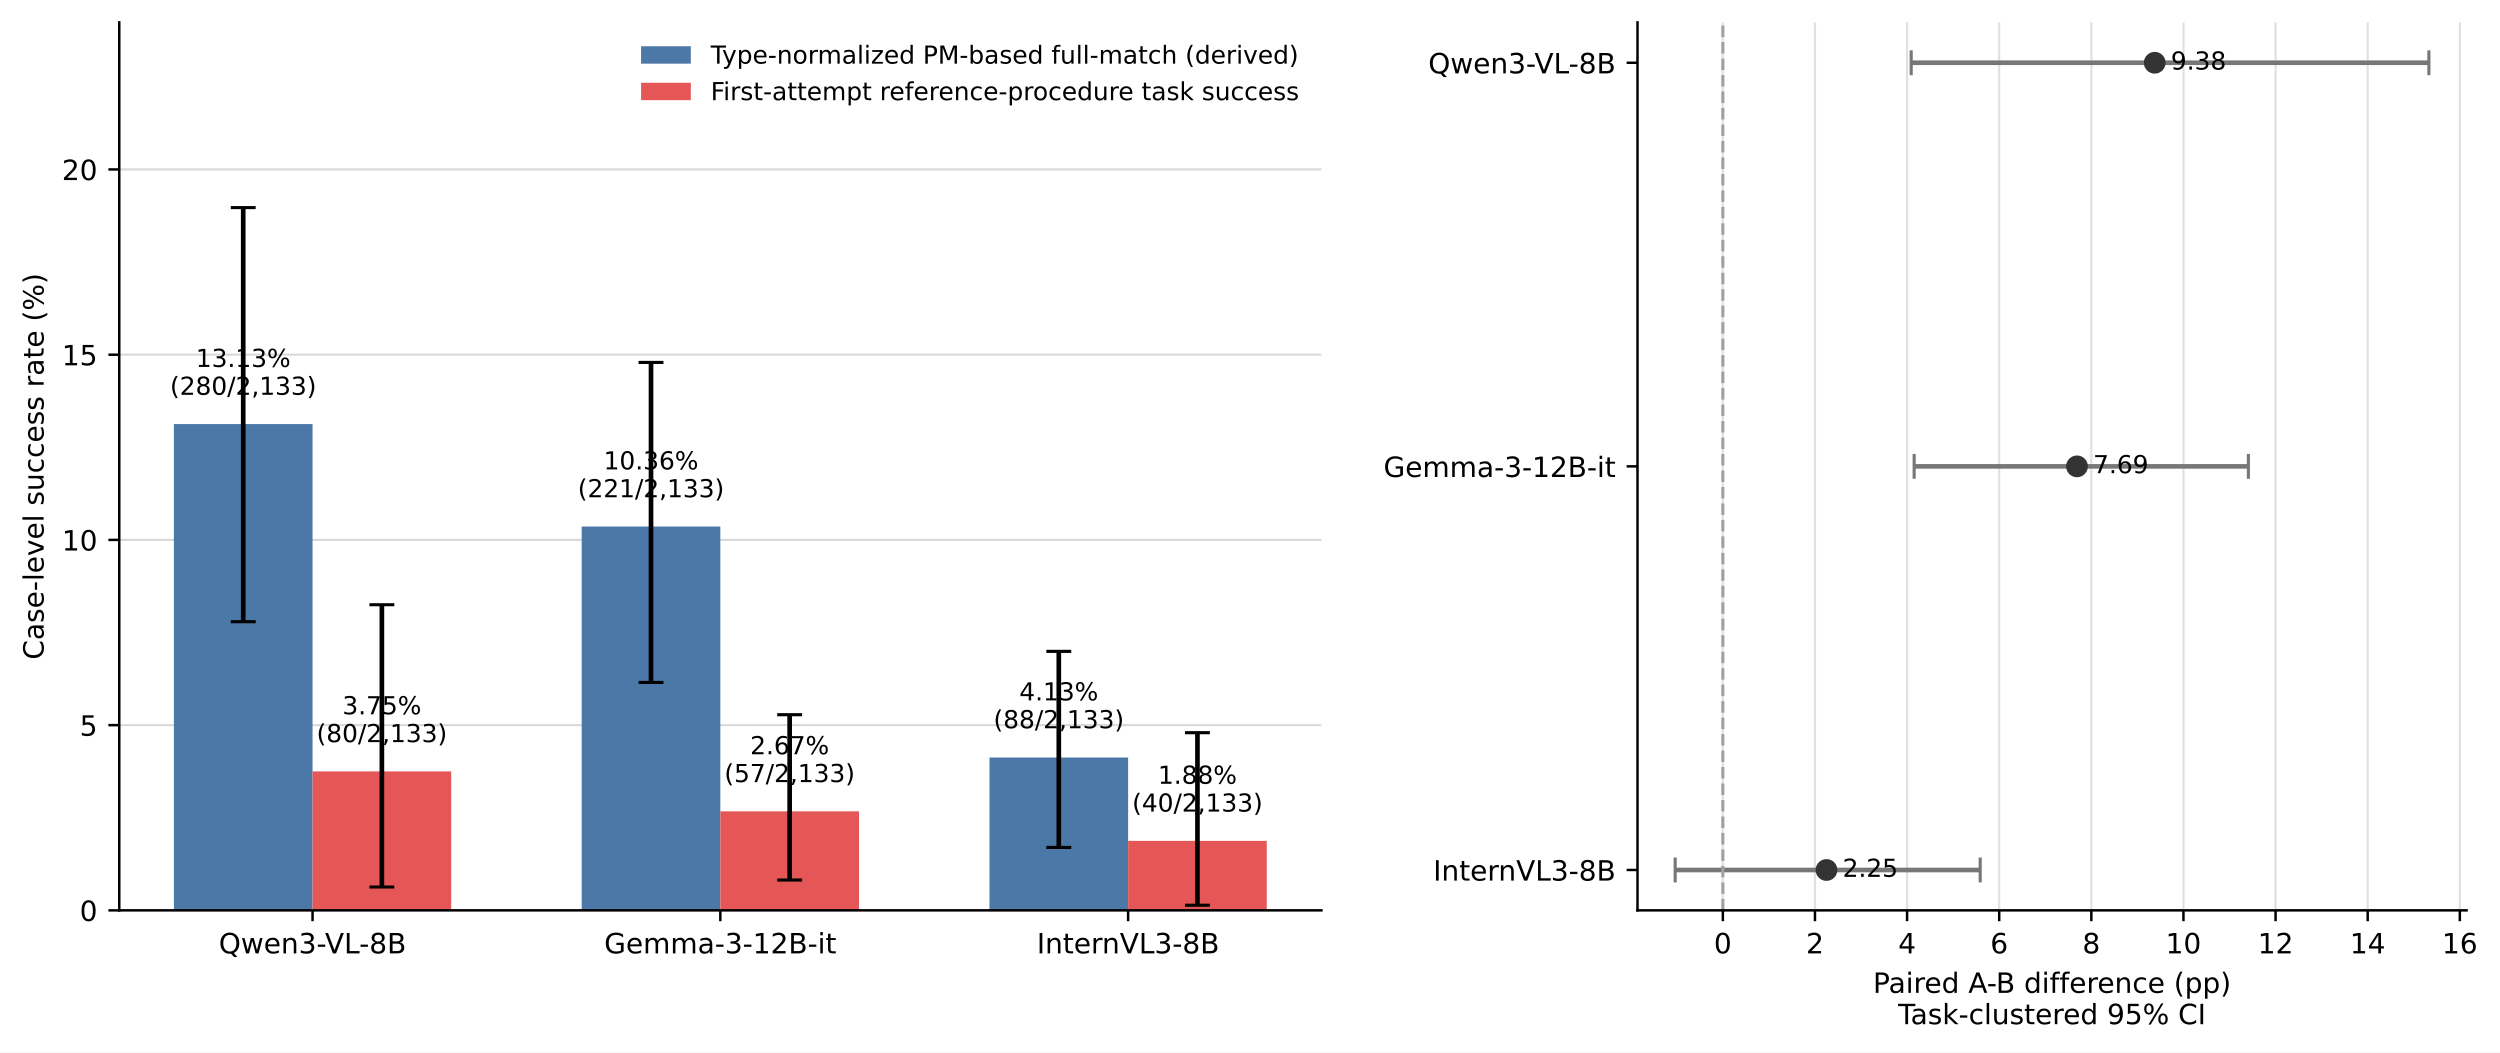
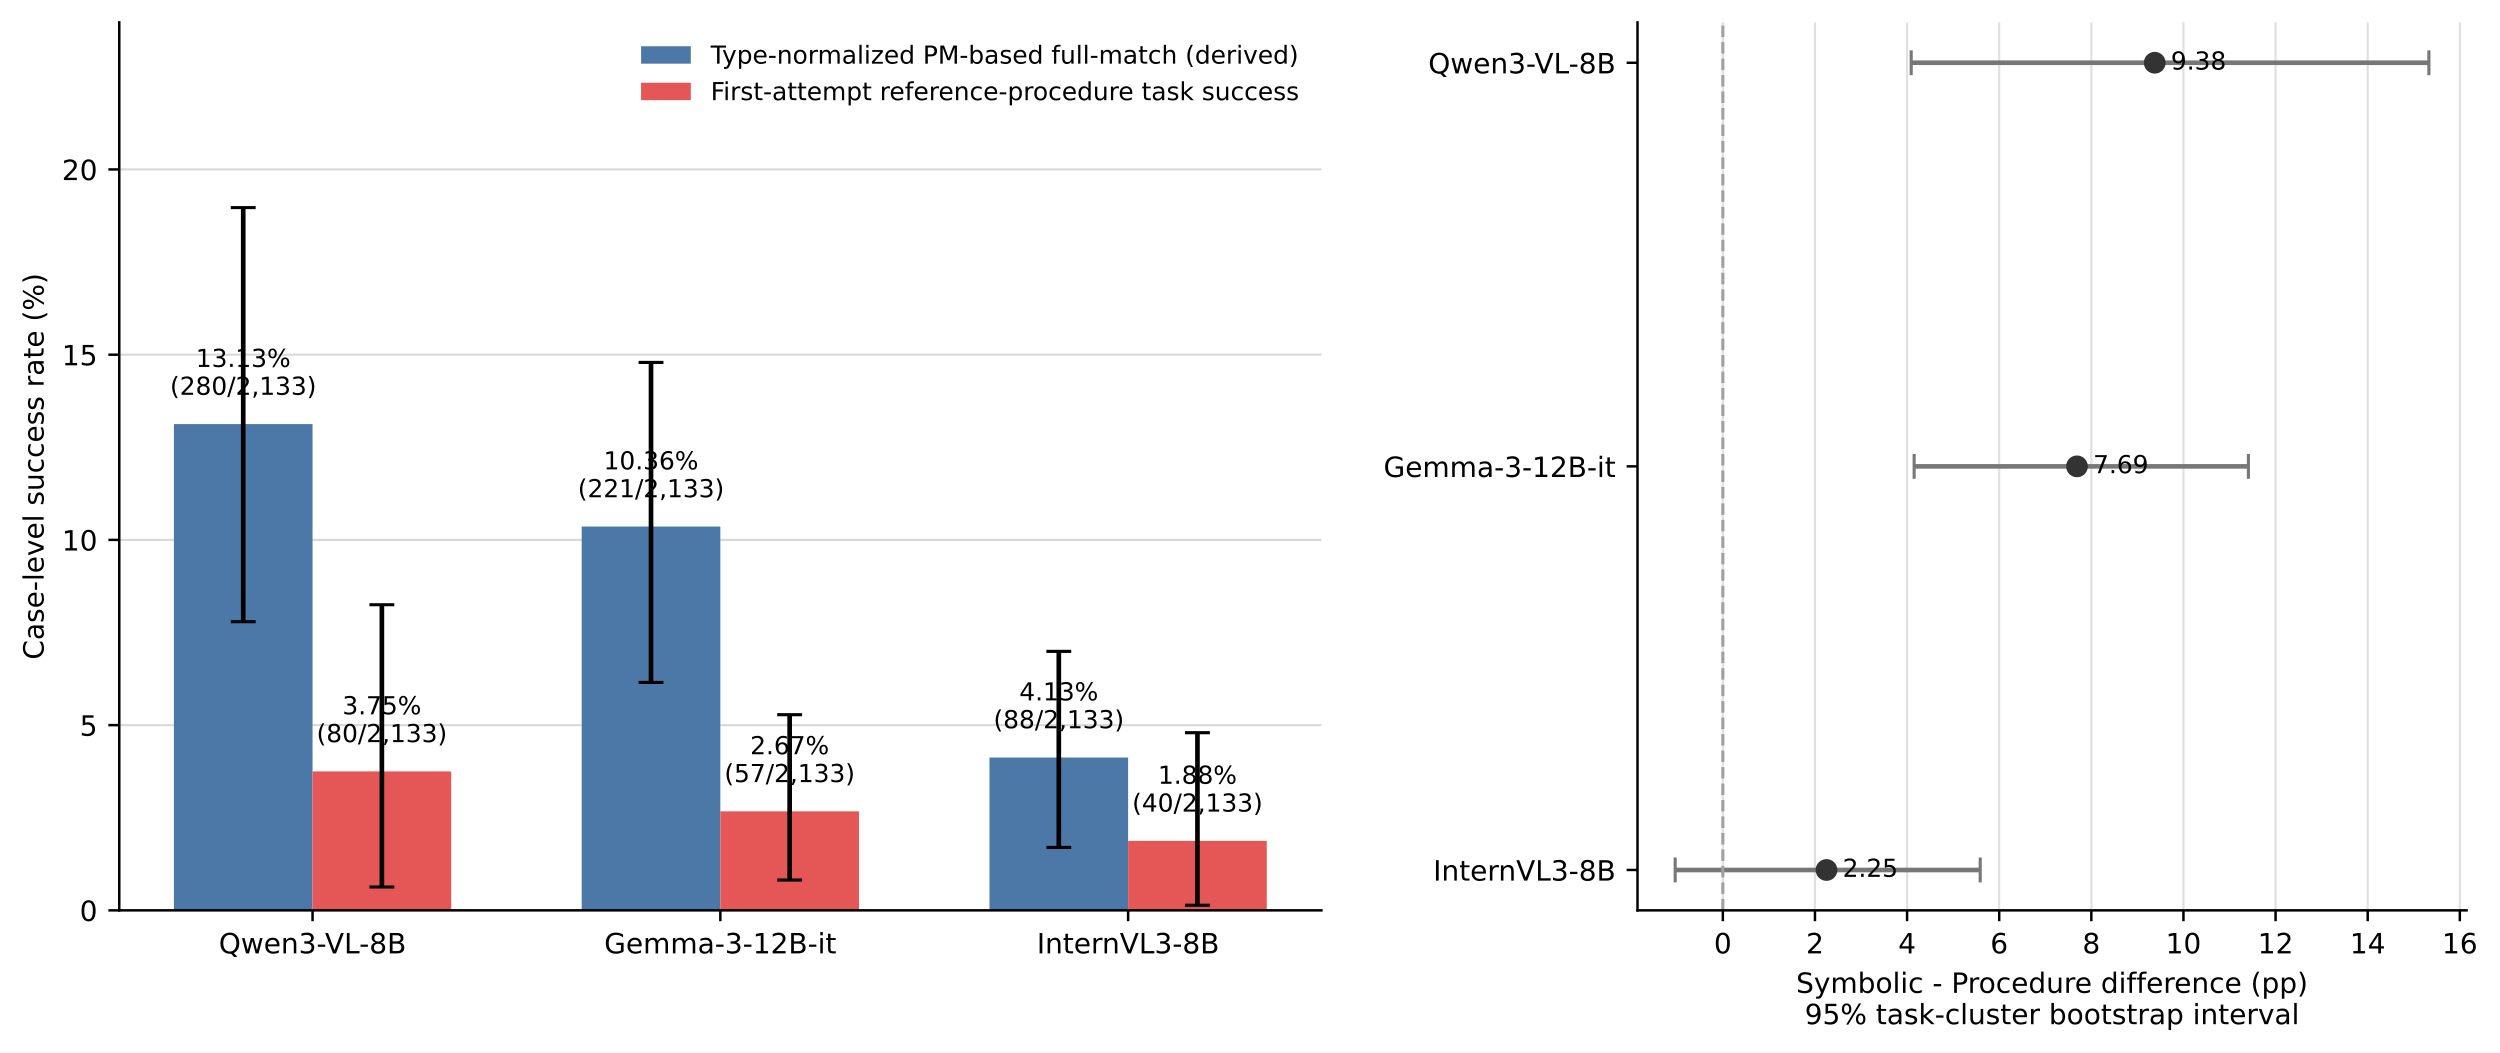
<svg xmlns="http://www.w3.org/2000/svg" xmlns:xlink="http://www.w3.org/1999/xlink" width="804.196pt" height="338.539pt" viewBox="0 0 804.196 338.539" version="1.1">
  <defs>
    <style type="text/css">*{stroke-linejoin: round; stroke-linecap: butt}</style>
  </defs>
  <g id="figure_1">
    <g id="patch_1">
      <path d="M 0 338.539 L 804.196 338.539 L 804.196 0 L 0 0 z " style="fill: #ffffff" />
    </g>
    <g id="axes_1">
      <g id="patch_2">
        <path d="M 38.363 292.84 L 425.069 292.84 L 425.069 7.2 L 38.363 7.2 z " style="fill: #ffffff" />
      </g>
      <g id="matplotlib.axis_1">
        <g id="xtick_1">
          <g id="line2d_1">
            <defs>
-               <path id="m9852ebc817" d="M 0 0 L 0 3.5 " style="stroke: #000000; stroke-width: 0.8" />
+               <path id="m555161a929" d="M 0 0 L 0 3.5 " style="stroke: #000000; stroke-width: 0.8" />
            </defs>
            <g>
-               <use xlink:href="#m9852ebc817" x="100.54" y="292.84" style="stroke: #000000; stroke-width: 0.8" />
+               <use xlink:href="#m555161a929" x="100.54" y="292.84" style="stroke: #000000; stroke-width: 0.8" />
            </g>
          </g>
          <g id="text_1">
            <text style="font: 9px 'DejaVu Sans'; text-anchor: middle" x="100.54" y="306.679" transform="rotate(-0 100.5401 306.6786)">Qwen3-VL-8B</text>
          </g>
        </g>
        <g id="xtick_2">
          <g id="line2d_2">
            <g>
-               <use xlink:href="#m9852ebc817" x="231.716" y="292.84" style="stroke: #000000; stroke-width: 0.8" />
+               <use xlink:href="#m555161a929" x="231.716" y="292.84" style="stroke: #000000; stroke-width: 0.8" />
            </g>
          </g>
          <g id="text_2">
            <text style="font: 9px 'DejaVu Sans'; text-anchor: middle" x="231.716" y="306.679" transform="rotate(-0 231.7159 306.6786)">Gemma-3-12B-it</text>
          </g>
        </g>
        <g id="xtick_3">
          <g id="line2d_3">
            <g>
-               <use xlink:href="#m9852ebc817" x="362.892" y="292.84" style="stroke: #000000; stroke-width: 0.8" />
+               <use xlink:href="#m555161a929" x="362.892" y="292.84" style="stroke: #000000; stroke-width: 0.8" />
            </g>
          </g>
          <g id="text_3">
            <text style="font: 9px 'DejaVu Sans'; text-anchor: middle" x="362.892" y="306.679" transform="rotate(-0 362.8916 306.6786)">InternVL3-8B</text>
          </g>
        </g>
      </g>
      <g id="matplotlib.axis_2">
        <g id="ytick_1">
          <g id="line2d_4">
-             <path d="M 38.363 292.84 L 425.069 292.84 " clip-path="url(#pae4ef4005d)" style="fill: none; stroke: #d9d9d9; stroke-width: 0.7; stroke-linecap: square" />
+             <path d="M 38.363 292.84 L 425.069 292.84 " clip-path="url(#p667a0fb840)" style="fill: none; stroke: #d9d9d9; stroke-width: 0.7; stroke-linecap: square" />
          </g>
          <g id="line2d_5">
            <defs>
-               <path id="mca9a84f2a2" d="M 0 0 L -3.5 0 " style="stroke: #000000; stroke-width: 0.8" />
+               <path id="m7a8a8a973f" d="M 0 0 L -3.5 0 " style="stroke: #000000; stroke-width: 0.8" />
            </defs>
            <g>
-               <use xlink:href="#mca9a84f2a2" x="38.363" y="292.84" style="stroke: #000000; stroke-width: 0.8" />
+               <use xlink:href="#m7a8a8a973f" x="38.363" y="292.84" style="stroke: #000000; stroke-width: 0.8" />
            </g>
          </g>
          <g id="text_4">
            <text style="font: 9px 'DejaVu Sans'; text-anchor: end" x="31.363" y="296.259" transform="rotate(-0 31.36281 296.2593)">0</text>
          </g>
        </g>
        <g id="ytick_2">
          <g id="line2d_6">
-             <path d="M 38.363 233.257 L 425.069 233.257 " clip-path="url(#pae4ef4005d)" style="fill: none; stroke: #d9d9d9; stroke-width: 0.7; stroke-linecap: square" />
+             <path d="M 38.363 233.257 L 425.069 233.257 " clip-path="url(#p667a0fb840)" style="fill: none; stroke: #d9d9d9; stroke-width: 0.7; stroke-linecap: square" />
          </g>
          <g id="line2d_7">
            <g>
-               <use xlink:href="#mca9a84f2a2" x="38.363" y="233.257" style="stroke: #000000; stroke-width: 0.8" />
+               <use xlink:href="#m7a8a8a973f" x="38.363" y="233.257" style="stroke: #000000; stroke-width: 0.8" />
            </g>
          </g>
          <g id="text_5">
            <text style="font: 9px 'DejaVu Sans'; text-anchor: end" x="31.363" y="236.677" transform="rotate(-0 31.36281 236.6767)">5</text>
          </g>
        </g>
        <g id="ytick_3">
          <g id="line2d_8">
-             <path d="M 38.363 173.675 L 425.069 173.675 " clip-path="url(#pae4ef4005d)" style="fill: none; stroke: #d9d9d9; stroke-width: 0.7; stroke-linecap: square" />
+             <path d="M 38.363 173.675 L 425.069 173.675 " clip-path="url(#p667a0fb840)" style="fill: none; stroke: #d9d9d9; stroke-width: 0.7; stroke-linecap: square" />
          </g>
          <g id="line2d_9">
            <g>
-               <use xlink:href="#mca9a84f2a2" x="38.363" y="173.675" style="stroke: #000000; stroke-width: 0.8" />
+               <use xlink:href="#m7a8a8a973f" x="38.363" y="173.675" style="stroke: #000000; stroke-width: 0.8" />
            </g>
          </g>
          <g id="text_6">
            <text style="font: 9px 'DejaVu Sans'; text-anchor: end" x="31.363" y="177.094" transform="rotate(-0 31.36281 177.0941)">10</text>
          </g>
        </g>
        <g id="ytick_4">
          <g id="line2d_10">
-             <path d="M 38.363 114.092 L 425.069 114.092 " clip-path="url(#pae4ef4005d)" style="fill: none; stroke: #d9d9d9; stroke-width: 0.7; stroke-linecap: square" />
+             <path d="M 38.363 114.092 L 425.069 114.092 " clip-path="url(#p667a0fb840)" style="fill: none; stroke: #d9d9d9; stroke-width: 0.7; stroke-linecap: square" />
          </g>
          <g id="line2d_11">
            <g>
-               <use xlink:href="#mca9a84f2a2" x="38.363" y="114.092" style="stroke: #000000; stroke-width: 0.8" />
+               <use xlink:href="#m7a8a8a973f" x="38.363" y="114.092" style="stroke: #000000; stroke-width: 0.8" />
            </g>
          </g>
          <g id="text_7">
            <text style="font: 9px 'DejaVu Sans'; text-anchor: end" x="31.363" y="117.512" transform="rotate(-0 31.36281 117.5116)">15</text>
          </g>
        </g>
        <g id="ytick_5">
          <g id="line2d_12">
-             <path d="M 38.363 54.51 L 425.069 54.51 " clip-path="url(#pae4ef4005d)" style="fill: none; stroke: #d9d9d9; stroke-width: 0.7; stroke-linecap: square" />
+             <path d="M 38.363 54.51 L 425.069 54.51 " clip-path="url(#p667a0fb840)" style="fill: none; stroke: #d9d9d9; stroke-width: 0.7; stroke-linecap: square" />
          </g>
          <g id="line2d_13">
            <g>
-               <use xlink:href="#mca9a84f2a2" x="38.363" y="54.51" style="stroke: #000000; stroke-width: 0.8" />
+               <use xlink:href="#m7a8a8a973f" x="38.363" y="54.51" style="stroke: #000000; stroke-width: 0.8" />
            </g>
          </g>
          <g id="text_8">
            <text style="font: 9px 'DejaVu Sans'; text-anchor: end" x="31.363" y="57.929" transform="rotate(-0 31.36281 57.929)">20</text>
          </g>
        </g>
        <g id="text_9">
          <text style="font: 9px 'DejaVu Sans'; text-anchor: middle" x="14.039" y="150.02" transform="rotate(-90 14.03859 150.02)">Case-level success rate (%)</text>
        </g>
      </g>
      <g id="patch_3">
-         <path d="M 55.94 292.84 L 100.54 292.84 L 100.54 136.411 L 55.94 136.411 z " clip-path="url(#pae4ef4005d)" style="fill: #4c78a8" />
+         <path d="M 55.94 292.84 L 100.54 292.84 L 100.54 136.411 L 55.94 136.411 z " clip-path="url(#p667a0fb840)" style="fill: #4c78a8" />
      </g>
      <g id="patch_4">
-         <path d="M 187.116 292.84 L 231.716 292.84 L 231.716 169.373 L 187.116 169.373 z " clip-path="url(#pae4ef4005d)" style="fill: #4c78a8" />
+         <path d="M 187.116 292.84 L 231.716 292.84 L 231.716 169.373 L 187.116 169.373 z " clip-path="url(#p667a0fb840)" style="fill: #4c78a8" />
      </g>
      <g id="patch_5">
-         <path d="M 318.292 292.84 L 362.892 292.84 L 362.892 243.677 L 318.292 243.677 z " clip-path="url(#pae4ef4005d)" style="fill: #4c78a8" />
+         <path d="M 318.292 292.84 L 362.892 292.84 L 362.892 243.677 L 318.292 243.677 z " clip-path="url(#p667a0fb840)" style="fill: #4c78a8" />
      </g>
      <g id="patch_6">
-         <path d="M 100.54 292.84 L 145.14 292.84 L 145.14 248.146 L 100.54 248.146 z " clip-path="url(#pae4ef4005d)" style="fill: #e45756" />
+         <path d="M 100.54 292.84 L 145.14 292.84 L 145.14 248.146 L 100.54 248.146 z " clip-path="url(#p667a0fb840)" style="fill: #e45756" />
      </g>
      <g id="patch_7">
-         <path d="M 231.716 292.84 L 276.316 292.84 L 276.316 260.996 L 231.716 260.996 z " clip-path="url(#pae4ef4005d)" style="fill: #e45756" />
+         <path d="M 231.716 292.84 L 276.316 292.84 L 276.316 260.996 L 231.716 260.996 z " clip-path="url(#p667a0fb840)" style="fill: #e45756" />
      </g>
      <g id="patch_8">
-         <path d="M 362.892 292.84 L 407.491 292.84 L 407.491 270.493 L 362.892 270.493 z " clip-path="url(#pae4ef4005d)" style="fill: #e45756" />
+         <path d="M 362.892 292.84 L 407.491 292.84 L 407.491 270.493 L 362.892 270.493 z " clip-path="url(#p667a0fb840)" style="fill: #e45756" />
      </g>
      <g id="LineCollection_1">
-         <path d="M 78.24 199.991 L 78.24 66.783 " clip-path="url(#pae4ef4005d)" style="fill: none; stroke: #000000; stroke-width: 1.5" />
-         <path d="M 209.416 219.523 L 209.416 116.59 " clip-path="url(#pae4ef4005d)" style="fill: none; stroke: #000000; stroke-width: 1.5" />
-         <path d="M 340.592 272.606 L 340.592 209.536 " clip-path="url(#pae4ef4005d)" style="fill: none; stroke: #000000; stroke-width: 1.5" />
+         <path d="M 78.24 199.991 L 78.24 66.783 " clip-path="url(#p667a0fb840)" style="fill: none; stroke: #000000; stroke-width: 1.5" />
+         <path d="M 209.416 219.523 L 209.416 116.59 " clip-path="url(#p667a0fb840)" style="fill: none; stroke: #000000; stroke-width: 1.5" />
+         <path d="M 340.592 272.606 L 340.592 209.536 " clip-path="url(#p667a0fb840)" style="fill: none; stroke: #000000; stroke-width: 1.5" />
      </g>
      <g id="line2d_14">
        <defs>
-           <path id="m8ed72d715c" d="M 4 0 L -4 -0 " style="stroke: #000000" />
+           <path id="m5c3f2a0bac" d="M 4 0 L -4 -0 " style="stroke: #000000" />
        </defs>
-         <g clip-path="url(#pae4ef4005d)">
-           <use xlink:href="#m8ed72d715c" x="78.24" y="199.991" style="stroke: #000000" />
-           <use xlink:href="#m8ed72d715c" x="209.416" y="219.523" style="stroke: #000000" />
-           <use xlink:href="#m8ed72d715c" x="340.592" y="272.606" style="stroke: #000000" />
+         <g clip-path="url(#p667a0fb840)">
+           <use xlink:href="#m5c3f2a0bac" x="78.24" y="199.991" style="stroke: #000000" />
+           <use xlink:href="#m5c3f2a0bac" x="209.416" y="219.523" style="stroke: #000000" />
+           <use xlink:href="#m5c3f2a0bac" x="340.592" y="272.606" style="stroke: #000000" />
        </g>
      </g>
      <g id="line2d_15">
-         <g clip-path="url(#pae4ef4005d)">
-           <use xlink:href="#m8ed72d715c" x="78.24" y="66.783" style="stroke: #000000" />
-           <use xlink:href="#m8ed72d715c" x="209.416" y="116.59" style="stroke: #000000" />
-           <use xlink:href="#m8ed72d715c" x="340.592" y="209.536" style="stroke: #000000" />
+         <g clip-path="url(#p667a0fb840)">
+           <use xlink:href="#m5c3f2a0bac" x="78.24" y="66.783" style="stroke: #000000" />
+           <use xlink:href="#m5c3f2a0bac" x="209.416" y="116.59" style="stroke: #000000" />
+           <use xlink:href="#m5c3f2a0bac" x="340.592" y="209.536" style="stroke: #000000" />
        </g>
      </g>
      <g id="LineCollection_2">
-         <path d="M 122.84 285.326 L 122.84 194.529 " clip-path="url(#pae4ef4005d)" style="fill: none; stroke: #000000; stroke-width: 1.5" />
-         <path d="M 254.016 283.082 L 254.016 229.91 " clip-path="url(#pae4ef4005d)" style="fill: none; stroke: #000000; stroke-width: 1.5" />
-         <path d="M 385.192 291.189 L 385.192 235.688 " clip-path="url(#pae4ef4005d)" style="fill: none; stroke: #000000; stroke-width: 1.5" />
+         <path d="M 122.84 285.326 L 122.84 194.529 " clip-path="url(#p667a0fb840)" style="fill: none; stroke: #000000; stroke-width: 1.5" />
+         <path d="M 254.016 283.082 L 254.016 229.91 " clip-path="url(#p667a0fb840)" style="fill: none; stroke: #000000; stroke-width: 1.5" />
+         <path d="M 385.192 291.189 L 385.192 235.688 " clip-path="url(#p667a0fb840)" style="fill: none; stroke: #000000; stroke-width: 1.5" />
      </g>
      <g id="line2d_16">
-         <g clip-path="url(#pae4ef4005d)">
-           <use xlink:href="#m8ed72d715c" x="122.84" y="285.326" style="stroke: #000000" />
-           <use xlink:href="#m8ed72d715c" x="254.016" y="283.082" style="stroke: #000000" />
-           <use xlink:href="#m8ed72d715c" x="385.192" y="291.189" style="stroke: #000000" />
+         <g clip-path="url(#p667a0fb840)">
+           <use xlink:href="#m5c3f2a0bac" x="122.84" y="285.326" style="stroke: #000000" />
+           <use xlink:href="#m5c3f2a0bac" x="254.016" y="283.082" style="stroke: #000000" />
+           <use xlink:href="#m5c3f2a0bac" x="385.192" y="291.189" style="stroke: #000000" />
        </g>
      </g>
      <g id="line2d_17">
-         <g clip-path="url(#pae4ef4005d)">
-           <use xlink:href="#m8ed72d715c" x="122.84" y="194.529" style="stroke: #000000" />
-           <use xlink:href="#m8ed72d715c" x="254.016" y="229.91" style="stroke: #000000" />
-           <use xlink:href="#m8ed72d715c" x="385.192" y="235.688" style="stroke: #000000" />
+         <g clip-path="url(#p667a0fb840)">
+           <use xlink:href="#m5c3f2a0bac" x="122.84" y="194.529" style="stroke: #000000" />
+           <use xlink:href="#m5c3f2a0bac" x="254.016" y="229.91" style="stroke: #000000" />
+           <use xlink:href="#m5c3f2a0bac" x="385.192" y="235.688" style="stroke: #000000" />
        </g>
      </g>
      <g id="patch_9">
        <path d="M 38.363 292.84 L 38.363 7.2 " style="fill: none; stroke: #000000; stroke-width: 0.8; stroke-linejoin: miter; stroke-linecap: square" />
      </g>
      <g id="patch_10">
        <path d="M 38.363 292.84 L 425.069 292.84 " style="fill: none; stroke: #000000; stroke-width: 0.8; stroke-linejoin: miter; stroke-linecap: square" />
      </g>
      <g id="text_10">
        <text style="font: 8px 'DejaVu Sans'" transform="translate(62.98837 118.0436)">13.13%</text>
        <text style="font: 8px 'DejaVu Sans'" transform="translate(54.68524 127.0018)">(280/2,133)</text>
      </g>
      <g id="text_11">
        <text style="font: 8px 'DejaVu Sans'" transform="translate(194.1641 151.0053)">10.36%</text>
        <text style="font: 8px 'DejaVu Sans'" transform="translate(185.861 159.9636)">(221/2,133)</text>
      </g>
      <g id="text_12">
        <text style="font: 8px 'DejaVu Sans'" transform="translate(327.8849 225.309)">4.13%</text>
        <text style="font: 8px 'DejaVu Sans'" transform="translate(319.5817 234.2672)">(88/2,133)</text>
      </g>
      <g id="text_13">
        <text style="font: 8px 'DejaVu Sans'" transform="translate(110.1331 229.7784)">3.75%</text>
        <text style="font: 8px 'DejaVu Sans'" transform="translate(101.83 238.7366)">(80/2,133)</text>
      </g>
      <g id="text_14">
        <text style="font: 8px 'DejaVu Sans'" transform="translate(241.3089 242.6279)">2.67%</text>
        <text style="font: 8px 'DejaVu Sans'" transform="translate(233.0058 251.5861)">(57/2,133)</text>
      </g>
      <g id="text_15">
        <text style="font: 8px 'DejaVu Sans'" transform="translate(372.4846 252.1253)">1.88%</text>
        <text style="font: 8px 'DejaVu Sans'" transform="translate(364.1815 261.0836)">(40/2,133)</text>
      </g>
      <g id="legend_1">
        <g id="patch_11">
          <path d="M 206.22 20.479 L 222.22 20.479 L 222.22 14.879 L 206.22 14.879 z " style="fill: #4c78a8" />
        </g>
        <g id="text_16">
          <text style="font: 8px 'DejaVu Sans'; text-anchor: start" x="228.62" y="20.479" transform="rotate(-0 228.6202 20.47875)">Type-normalized PM-based full-match (derived)</text>
        </g>
        <g id="patch_12">
          <path d="M 206.22 32.221 L 222.22 32.221 L 222.22 26.621 L 206.22 26.621 z " style="fill: #e45756" />
        </g>
        <g id="text_17">
          <text style="font: 8px 'DejaVu Sans'; text-anchor: start" x="228.62" y="32.221" transform="rotate(-0 228.6202 32.22125)">First-attempt reference-procedure task success</text>
        </g>
      </g>
    </g>
    <g id="axes_2">
      <g id="patch_13">
        <path d="M 526.749 292.84 L 793.443 292.84 L 793.443 7.2 L 526.749 7.2 z " style="fill: #ffffff" />
      </g>
      <g id="matplotlib.axis_3">
        <g id="xtick_4">
          <g id="line2d_18">
-             <path d="M 554.201 292.84 L 554.201 7.2 " clip-path="url(#p63289e9fce)" style="fill: none; stroke: #e0e0e0; stroke-width: 0.7; stroke-linecap: square" />
+             <path d="M 554.201 292.84 L 554.201 7.2 " clip-path="url(#p51dba56df6)" style="fill: none; stroke: #e0e0e0; stroke-width: 0.7; stroke-linecap: square" />
          </g>
          <g id="line2d_19">
            <g>
-               <use xlink:href="#m9852ebc817" x="554.201" y="292.84" style="stroke: #000000; stroke-width: 0.8" />
+               <use xlink:href="#m555161a929" x="554.201" y="292.84" style="stroke: #000000; stroke-width: 0.8" />
            </g>
          </g>
          <g id="text_18">
            <text style="font: 9px 'DejaVu Sans'; text-anchor: middle" x="554.201" y="306.679" transform="rotate(-0 554.2015 306.6786)">0</text>
          </g>
        </g>
        <g id="xtick_5">
          <g id="line2d_20">
-             <path d="M 583.835 292.84 L 583.835 7.2 " clip-path="url(#p63289e9fce)" style="fill: none; stroke: #e0e0e0; stroke-width: 0.7; stroke-linecap: square" />
+             <path d="M 583.835 292.84 L 583.835 7.2 " clip-path="url(#p51dba56df6)" style="fill: none; stroke: #e0e0e0; stroke-width: 0.7; stroke-linecap: square" />
          </g>
          <g id="line2d_21">
            <g>
-               <use xlink:href="#m9852ebc817" x="583.835" y="292.84" style="stroke: #000000; stroke-width: 0.8" />
+               <use xlink:href="#m555161a929" x="583.835" y="292.84" style="stroke: #000000; stroke-width: 0.8" />
            </g>
          </g>
          <g id="text_19">
            <text style="font: 9px 'DejaVu Sans'; text-anchor: middle" x="583.835" y="306.679" transform="rotate(-0 583.8351 306.6786)">2</text>
          </g>
        </g>
        <g id="xtick_6">
          <g id="line2d_22">
-             <path d="M 613.469 292.84 L 613.469 7.2 " clip-path="url(#p63289e9fce)" style="fill: none; stroke: #e0e0e0; stroke-width: 0.7; stroke-linecap: square" />
+             <path d="M 613.469 292.84 L 613.469 7.2 " clip-path="url(#p51dba56df6)" style="fill: none; stroke: #e0e0e0; stroke-width: 0.7; stroke-linecap: square" />
          </g>
          <g id="line2d_23">
            <g>
-               <use xlink:href="#m9852ebc817" x="613.469" y="292.84" style="stroke: #000000; stroke-width: 0.8" />
+               <use xlink:href="#m555161a929" x="613.469" y="292.84" style="stroke: #000000; stroke-width: 0.8" />
            </g>
          </g>
          <g id="text_20">
            <text style="font: 9px 'DejaVu Sans'; text-anchor: middle" x="613.469" y="306.679" transform="rotate(-0 613.4686 306.6786)">4</text>
          </g>
        </g>
        <g id="xtick_7">
          <g id="line2d_24">
-             <path d="M 643.102 292.84 L 643.102 7.2 " clip-path="url(#p63289e9fce)" style="fill: none; stroke: #e0e0e0; stroke-width: 0.7; stroke-linecap: square" />
+             <path d="M 643.102 292.84 L 643.102 7.2 " clip-path="url(#p51dba56df6)" style="fill: none; stroke: #e0e0e0; stroke-width: 0.7; stroke-linecap: square" />
          </g>
          <g id="line2d_25">
            <g>
-               <use xlink:href="#m9852ebc817" x="643.102" y="292.84" style="stroke: #000000; stroke-width: 0.8" />
+               <use xlink:href="#m555161a929" x="643.102" y="292.84" style="stroke: #000000; stroke-width: 0.8" />
            </g>
          </g>
          <g id="text_21">
            <text style="font: 9px 'DejaVu Sans'; text-anchor: middle" x="643.102" y="306.679" transform="rotate(-0 643.1022 306.6786)">6</text>
          </g>
        </g>
        <g id="xtick_8">
          <g id="line2d_26">
-             <path d="M 672.736 292.84 L 672.736 7.2 " clip-path="url(#p63289e9fce)" style="fill: none; stroke: #e0e0e0; stroke-width: 0.7; stroke-linecap: square" />
+             <path d="M 672.736 292.84 L 672.736 7.2 " clip-path="url(#p51dba56df6)" style="fill: none; stroke: #e0e0e0; stroke-width: 0.7; stroke-linecap: square" />
          </g>
          <g id="line2d_27">
            <g>
-               <use xlink:href="#m9852ebc817" x="672.736" y="292.84" style="stroke: #000000; stroke-width: 0.8" />
+               <use xlink:href="#m555161a929" x="672.736" y="292.84" style="stroke: #000000; stroke-width: 0.8" />
            </g>
          </g>
          <g id="text_22">
            <text style="font: 9px 'DejaVu Sans'; text-anchor: middle" x="672.736" y="306.679" transform="rotate(-0 672.7358 306.6786)">8</text>
          </g>
        </g>
        <g id="xtick_9">
          <g id="line2d_28">
-             <path d="M 702.369 292.84 L 702.369 7.2 " clip-path="url(#p63289e9fce)" style="fill: none; stroke: #e0e0e0; stroke-width: 0.7; stroke-linecap: square" />
+             <path d="M 702.369 292.84 L 702.369 7.2 " clip-path="url(#p51dba56df6)" style="fill: none; stroke: #e0e0e0; stroke-width: 0.7; stroke-linecap: square" />
          </g>
          <g id="line2d_29">
            <g>
-               <use xlink:href="#m9852ebc817" x="702.369" y="292.84" style="stroke: #000000; stroke-width: 0.8" />
+               <use xlink:href="#m555161a929" x="702.369" y="292.84" style="stroke: #000000; stroke-width: 0.8" />
            </g>
          </g>
          <g id="text_23">
            <text style="font: 9px 'DejaVu Sans'; text-anchor: middle" x="702.369" y="306.679" transform="rotate(-0 702.3694 306.6786)">10</text>
          </g>
        </g>
        <g id="xtick_10">
          <g id="line2d_30">
-             <path d="M 732.003 292.84 L 732.003 7.2 " clip-path="url(#p63289e9fce)" style="fill: none; stroke: #e0e0e0; stroke-width: 0.7; stroke-linecap: square" />
+             <path d="M 732.003 292.84 L 732.003 7.2 " clip-path="url(#p51dba56df6)" style="fill: none; stroke: #e0e0e0; stroke-width: 0.7; stroke-linecap: square" />
          </g>
          <g id="line2d_31">
            <g>
-               <use xlink:href="#m9852ebc817" x="732.003" y="292.84" style="stroke: #000000; stroke-width: 0.8" />
+               <use xlink:href="#m555161a929" x="732.003" y="292.84" style="stroke: #000000; stroke-width: 0.8" />
            </g>
          </g>
          <g id="text_24">
            <text style="font: 9px 'DejaVu Sans'; text-anchor: middle" x="732.003" y="306.679" transform="rotate(-0 732.003 306.6786)">12</text>
          </g>
        </g>
        <g id="xtick_11">
          <g id="line2d_32">
-             <path d="M 761.637 292.84 L 761.637 7.2 " clip-path="url(#p63289e9fce)" style="fill: none; stroke: #e0e0e0; stroke-width: 0.7; stroke-linecap: square" />
+             <path d="M 761.637 292.84 L 761.637 7.2 " clip-path="url(#p51dba56df6)" style="fill: none; stroke: #e0e0e0; stroke-width: 0.7; stroke-linecap: square" />
          </g>
          <g id="line2d_33">
            <g>
-               <use xlink:href="#m9852ebc817" x="761.637" y="292.84" style="stroke: #000000; stroke-width: 0.8" />
+               <use xlink:href="#m555161a929" x="761.637" y="292.84" style="stroke: #000000; stroke-width: 0.8" />
            </g>
          </g>
          <g id="text_25">
            <text style="font: 9px 'DejaVu Sans'; text-anchor: middle" x="761.637" y="306.679" transform="rotate(-0 761.6366 306.6786)">14</text>
          </g>
        </g>
        <g id="xtick_12">
          <g id="line2d_34">
-             <path d="M 791.27 292.84 L 791.27 7.2 " clip-path="url(#p63289e9fce)" style="fill: none; stroke: #e0e0e0; stroke-width: 0.7; stroke-linecap: square" />
+             <path d="M 791.27 292.84 L 791.27 7.2 " clip-path="url(#p51dba56df6)" style="fill: none; stroke: #e0e0e0; stroke-width: 0.7; stroke-linecap: square" />
          </g>
          <g id="line2d_35">
            <g>
-               <use xlink:href="#m9852ebc817" x="791.27" y="292.84" style="stroke: #000000; stroke-width: 0.8" />
+               <use xlink:href="#m555161a929" x="791.27" y="292.84" style="stroke: #000000; stroke-width: 0.8" />
            </g>
          </g>
          <g id="text_26">
            <text style="font: 9px 'DejaVu Sans'; text-anchor: middle" x="791.27" y="306.679" transform="rotate(-0 791.2702 306.6786)">16</text>
          </g>
        </g>
        <g id="text_27">
-           <text style="font: 9px 'DejaVu Sans'" transform="translate(602.5057 319.3889)">Paired A-B difference (pp)</text>
-           <text style="font: 9px 'DejaVu Sans'" transform="translate(610.5987 329.4669)">Task-clustered 95% CI</text>
+           <text style="font: 9px 'DejaVu Sans'" transform="translate(577.7754 319.3889)">Symbolic - Procedure difference (pp)</text>
+           <text style="font: 9px 'DejaVu Sans'" transform="translate(580.5478 329.4669)">95% task-cluster bootstrap interval</text>
        </g>
      </g>
      <g id="matplotlib.axis_4">
        <g id="ytick_6">
          <g id="line2d_36">
            <g>
-               <use xlink:href="#mca9a84f2a2" x="526.749" y="20.184" style="stroke: #000000; stroke-width: 0.8" />
+               <use xlink:href="#m7a8a8a973f" x="526.749" y="20.184" style="stroke: #000000; stroke-width: 0.8" />
            </g>
          </g>
          <g id="text_28">
            <text style="font: 9px 'DejaVu Sans'; text-anchor: end" x="519.749" y="23.603" transform="rotate(-0 519.7489 23.60293)">Qwen3-VL-8B</text>
          </g>
        </g>
        <g id="ytick_7">
          <g id="line2d_37">
            <g>
-               <use xlink:href="#mca9a84f2a2" x="526.749" y="150.02" style="stroke: #000000; stroke-width: 0.8" />
+               <use xlink:href="#m7a8a8a973f" x="526.749" y="150.02" style="stroke: #000000; stroke-width: 0.8" />
            </g>
          </g>
          <g id="text_29">
            <text style="font: 9px 'DejaVu Sans'; text-anchor: end" x="519.749" y="153.439" transform="rotate(-0 519.7489 153.4393)">Gemma-3-12B-it</text>
          </g>
        </g>
        <g id="ytick_8">
          <g id="line2d_38">
            <g>
-               <use xlink:href="#mca9a84f2a2" x="526.749" y="279.856" style="stroke: #000000; stroke-width: 0.8" />
+               <use xlink:href="#m7a8a8a973f" x="526.749" y="279.856" style="stroke: #000000; stroke-width: 0.8" />
            </g>
          </g>
          <g id="text_30">
            <text style="font: 9px 'DejaVu Sans'; text-anchor: end" x="519.749" y="283.276" transform="rotate(-0 519.7489 283.2757)">InternVL3-8B</text>
          </g>
        </g>
      </g>
      <g id="LineCollection_3">
-         <path d="M 614.791 20.184 L 781.32 20.184 " clip-path="url(#p63289e9fce)" style="fill: none; stroke: #777777; stroke-width: 1.5" />
-         <path d="M 615.74 150.02 L 723.26 150.02 " clip-path="url(#p63289e9fce)" style="fill: none; stroke: #777777; stroke-width: 1.5" />
-         <path d="M 538.871 279.856 L 636.988 279.856 " clip-path="url(#p63289e9fce)" style="fill: none; stroke: #777777; stroke-width: 1.5" />
+         <path d="M 614.791 20.184 L 781.32 20.184 " clip-path="url(#p51dba56df6)" style="fill: none; stroke: #777777; stroke-width: 1.5" />
+         <path d="M 615.74 150.02 L 723.26 150.02 " clip-path="url(#p51dba56df6)" style="fill: none; stroke: #777777; stroke-width: 1.5" />
+         <path d="M 538.871 279.856 L 636.988 279.856 " clip-path="url(#p51dba56df6)" style="fill: none; stroke: #777777; stroke-width: 1.5" />
      </g>
      <g id="line2d_39">
        <defs>
-           <path id="m54a7272b47" d="M 0 4 L 0 -4 " style="stroke: #777777" />
+           <path id="m8432e15703" d="M 0 4 L 0 -4 " style="stroke: #777777" />
        </defs>
-         <g clip-path="url(#p63289e9fce)">
-           <use xlink:href="#m54a7272b47" x="614.791" y="20.184" style="fill: #777777; stroke: #777777" />
-           <use xlink:href="#m54a7272b47" x="615.74" y="150.02" style="fill: #777777; stroke: #777777" />
-           <use xlink:href="#m54a7272b47" x="538.871" y="279.856" style="fill: #777777; stroke: #777777" />
+         <g clip-path="url(#p51dba56df6)">
+           <use xlink:href="#m8432e15703" x="614.791" y="20.184" style="fill: #777777; stroke: #777777" />
+           <use xlink:href="#m8432e15703" x="615.74" y="150.02" style="fill: #777777; stroke: #777777" />
+           <use xlink:href="#m8432e15703" x="538.871" y="279.856" style="fill: #777777; stroke: #777777" />
        </g>
      </g>
      <g id="line2d_40">
-         <g clip-path="url(#p63289e9fce)">
-           <use xlink:href="#m54a7272b47" x="781.32" y="20.184" style="fill: #777777; stroke: #777777" />
-           <use xlink:href="#m54a7272b47" x="723.26" y="150.02" style="fill: #777777; stroke: #777777" />
-           <use xlink:href="#m54a7272b47" x="636.988" y="279.856" style="fill: #777777; stroke: #777777" />
+         <g clip-path="url(#p51dba56df6)">
+           <use xlink:href="#m8432e15703" x="781.32" y="20.184" style="fill: #777777; stroke: #777777" />
+           <use xlink:href="#m8432e15703" x="723.26" y="150.02" style="fill: #777777; stroke: #777777" />
+           <use xlink:href="#m8432e15703" x="636.988" y="279.856" style="fill: #777777; stroke: #777777" />
        </g>
      </g>
      <g id="line2d_41">
-         <path d="M 554.201 292.84 L 554.201 7.2 " clip-path="url(#p63289e9fce)" style="fill: none; stroke-dasharray: 3.7,1.6; stroke-dashoffset: 0; stroke: #a0a0a0" />
+         <path d="M 554.201 292.84 L 554.201 7.2 " clip-path="url(#p51dba56df6)" style="fill: none; stroke-dasharray: 3.7,1.6; stroke-dashoffset: 0; stroke: #a0a0a0" />
      </g>
      <g id="line2d_42">
        <defs>
-           <path id="mc28e1dfc39" d="M 0 3 C 0.796 3 1.559 2.684 2.121 2.121 C 2.684 1.559 3 0.796 3 0 C 3 -0.796 2.684 -1.559 2.121 -2.121 C 1.559 -2.684 0.796 -3 0 -3 C -0.796 -3 -1.559 -2.684 -2.121 -2.121 C -2.684 -1.559 -3 -0.796 -3 0 C -3 0.796 -2.684 1.559 -2.121 2.121 C -1.559 2.684 -0.796 3 0 3 z " style="stroke: #333333" />
+           <path id="mac85c12511" d="M 0 3 C 0.796 3 1.559 2.684 2.121 2.121 C 2.684 1.559 3 0.796 3 0 C 3 -0.796 2.684 -1.559 2.121 -2.121 C 1.559 -2.684 0.796 -3 0 -3 C -0.796 -3 -1.559 -2.684 -2.121 -2.121 C -2.684 -1.559 -3 -0.796 -3 0 C -3 0.796 -2.684 1.559 -2.121 2.121 C -1.559 2.684 -0.796 3 0 3 z " style="stroke: #333333" />
        </defs>
-         <g clip-path="url(#p63289e9fce)">
-           <use xlink:href="#mc28e1dfc39" x="693.131" y="20.184" style="fill: #333333; stroke: #333333" />
-           <use xlink:href="#mc28e1dfc39" x="668.123" y="150.02" style="fill: #333333; stroke: #333333" />
-           <use xlink:href="#mc28e1dfc39" x="587.544" y="279.856" style="fill: #333333; stroke: #333333" />
+         <g clip-path="url(#p51dba56df6)">
+           <use xlink:href="#mac85c12511" x="693.131" y="20.184" style="fill: #333333; stroke: #333333" />
+           <use xlink:href="#mac85c12511" x="668.123" y="150.02" style="fill: #333333; stroke: #333333" />
+           <use xlink:href="#mac85c12511" x="587.544" y="279.856" style="fill: #333333; stroke: #333333" />
        </g>
      </g>
      <g id="patch_14">
        <path d="M 526.749 292.84 L 526.749 7.2 " style="fill: none; stroke: #000000; stroke-width: 0.8; stroke-linejoin: miter; stroke-linecap: square" />
      </g>
      <g id="patch_15">
        <path d="M 526.749 292.84 L 793.443 292.84 " style="fill: none; stroke: #000000; stroke-width: 0.8; stroke-linejoin: miter; stroke-linecap: square" />
      </g>
      <g id="text_31">
        <text style="font: 8px 'DejaVu Sans'; text-anchor: start" x="698.317" y="22.391" transform="rotate(-0 698.3165 22.39114)">9.38</text>
      </g>
      <g id="text_32">
        <text style="font: 8px 'DejaVu Sans'; text-anchor: start" x="673.309" y="152.227" transform="rotate(-0 673.3093 152.2275)">7.69</text>
      </g>
      <g id="text_33">
        <text style="font: 8px 'DejaVu Sans'; text-anchor: start" x="592.73" y="282.064" transform="rotate(-0 592.7303 282.0639)">2.25</text>
      </g>
    </g>
  </g>
  <defs>
-     <clipPath id="pae4ef4005d">
+     <clipPath id="p667a0fb840">
      <rect x="38.363" y="7.2" width="386.706" height="285.64" />
    </clipPath>
-     <clipPath id="p63289e9fce">
+     <clipPath id="p51dba56df6">
      <rect x="526.749" y="7.2" width="266.694" height="285.64" />
    </clipPath>
  </defs>
</svg>
